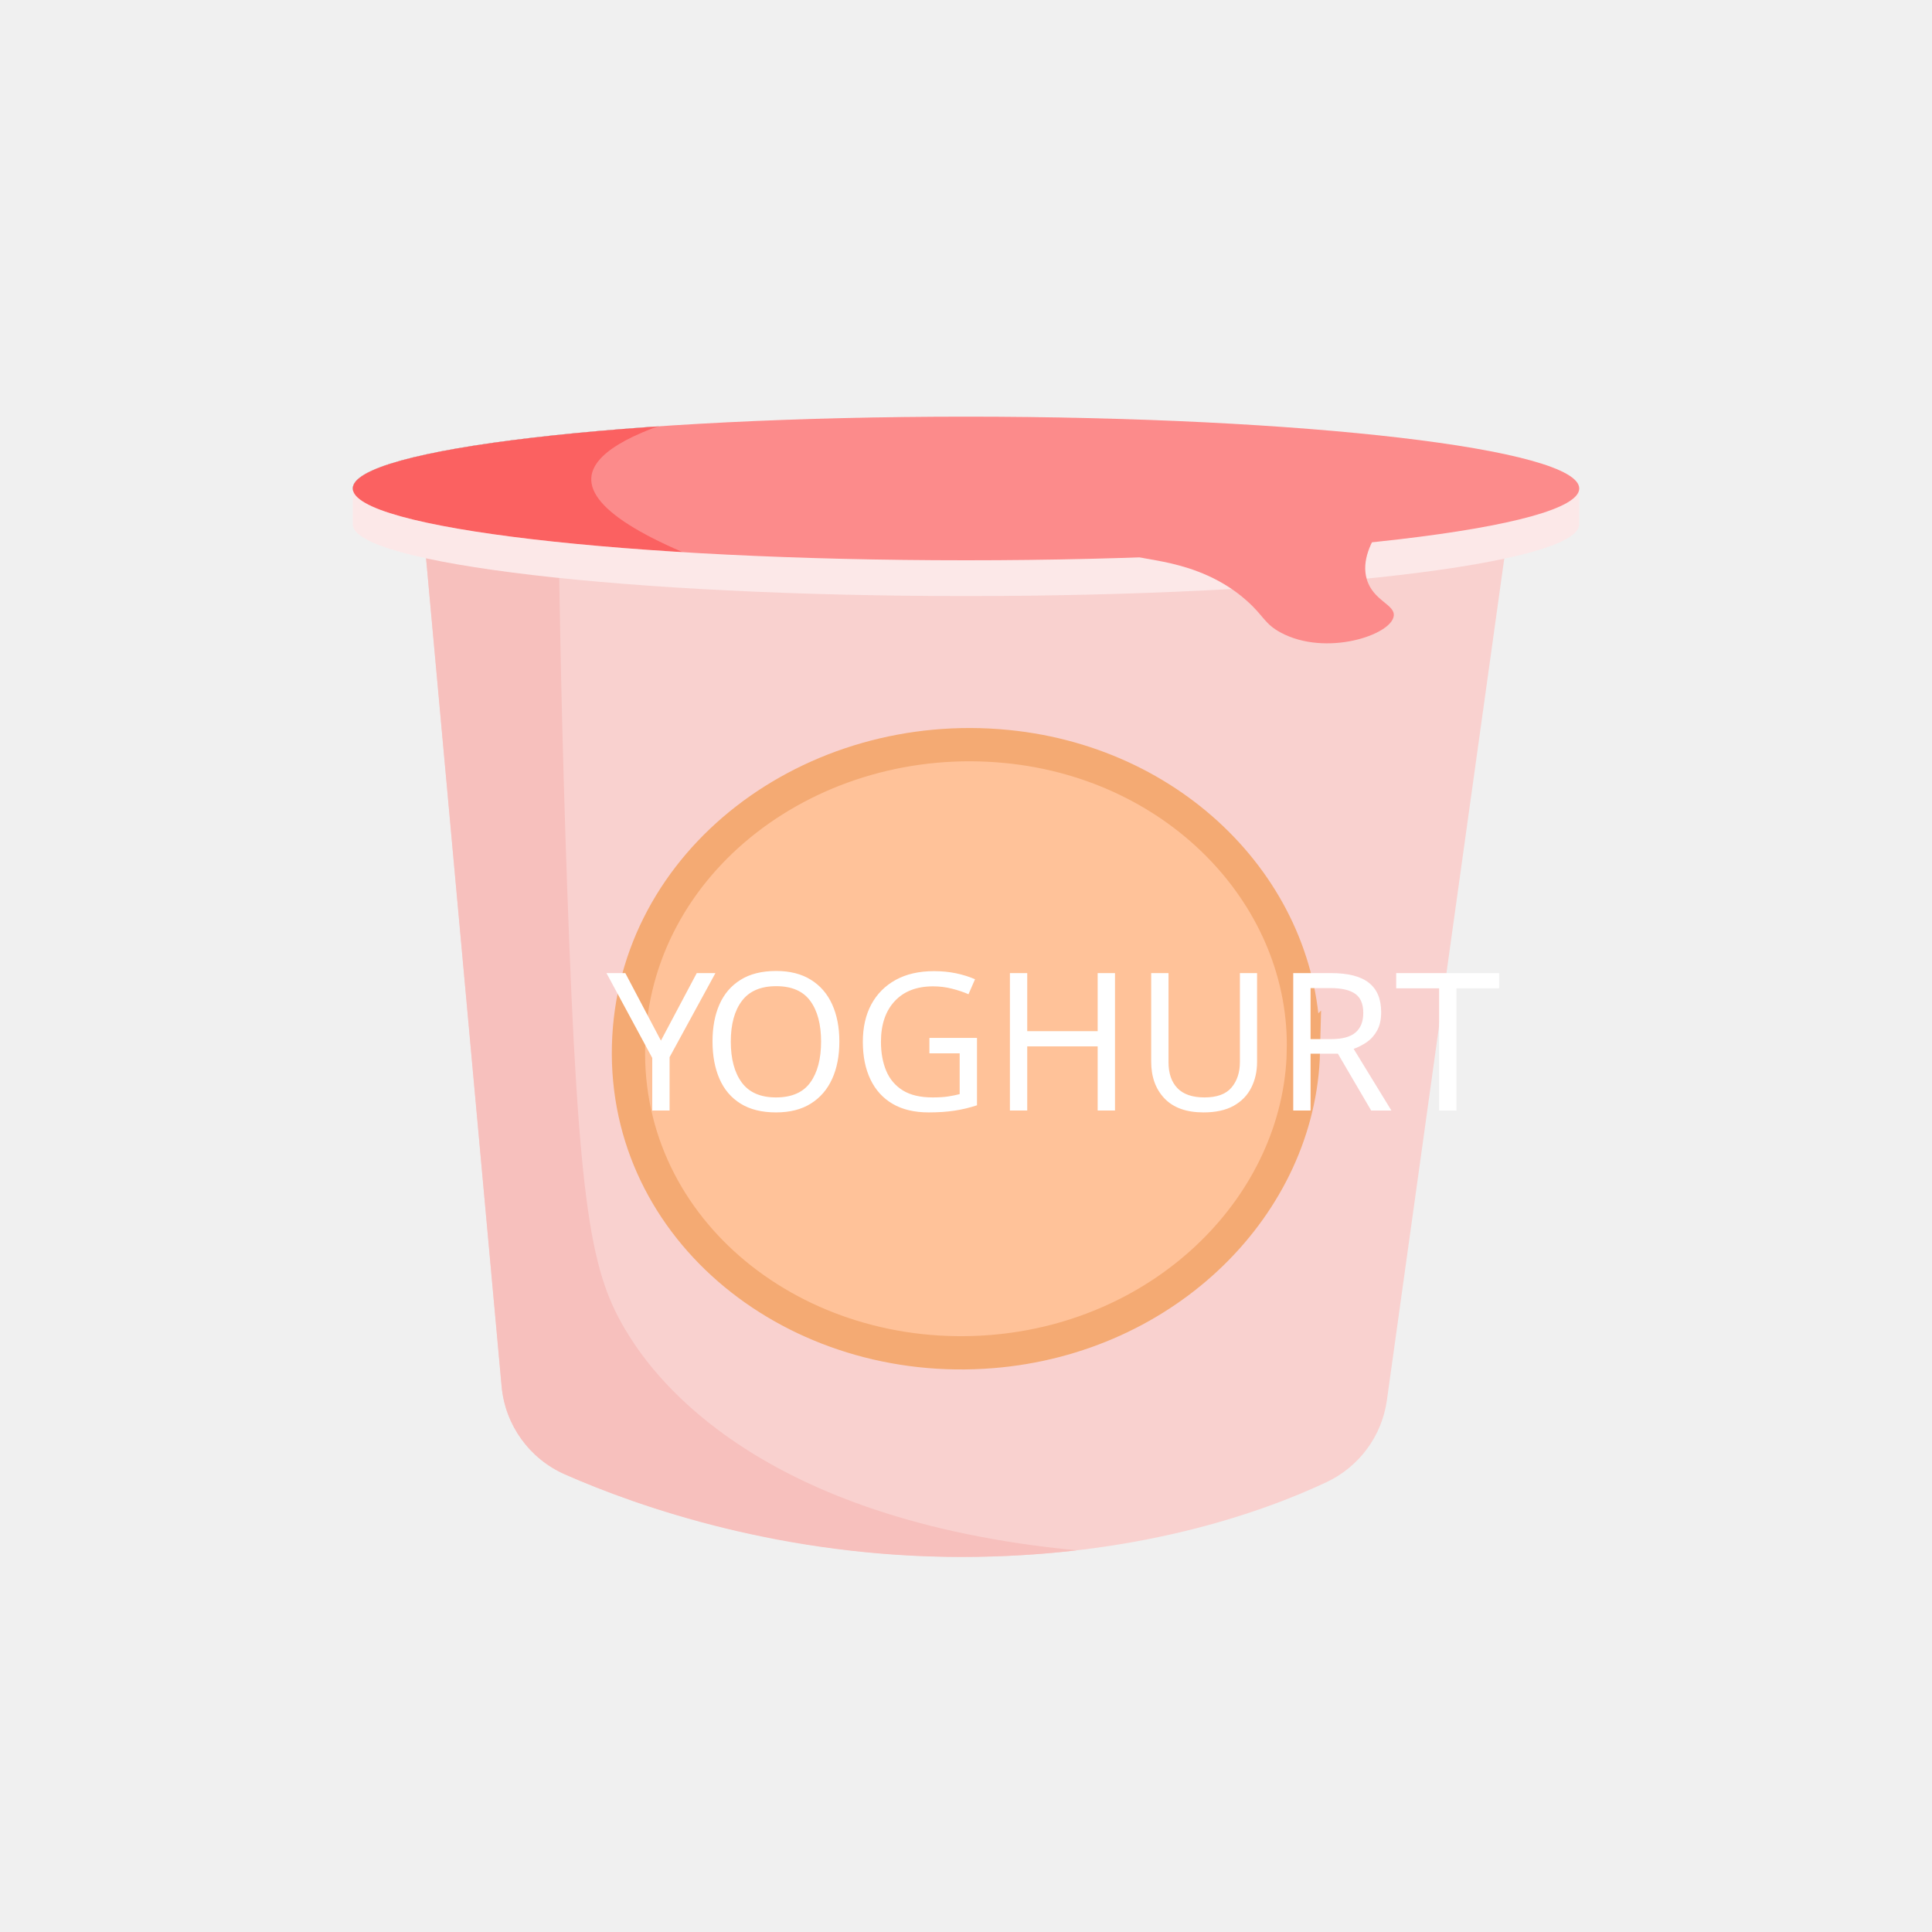
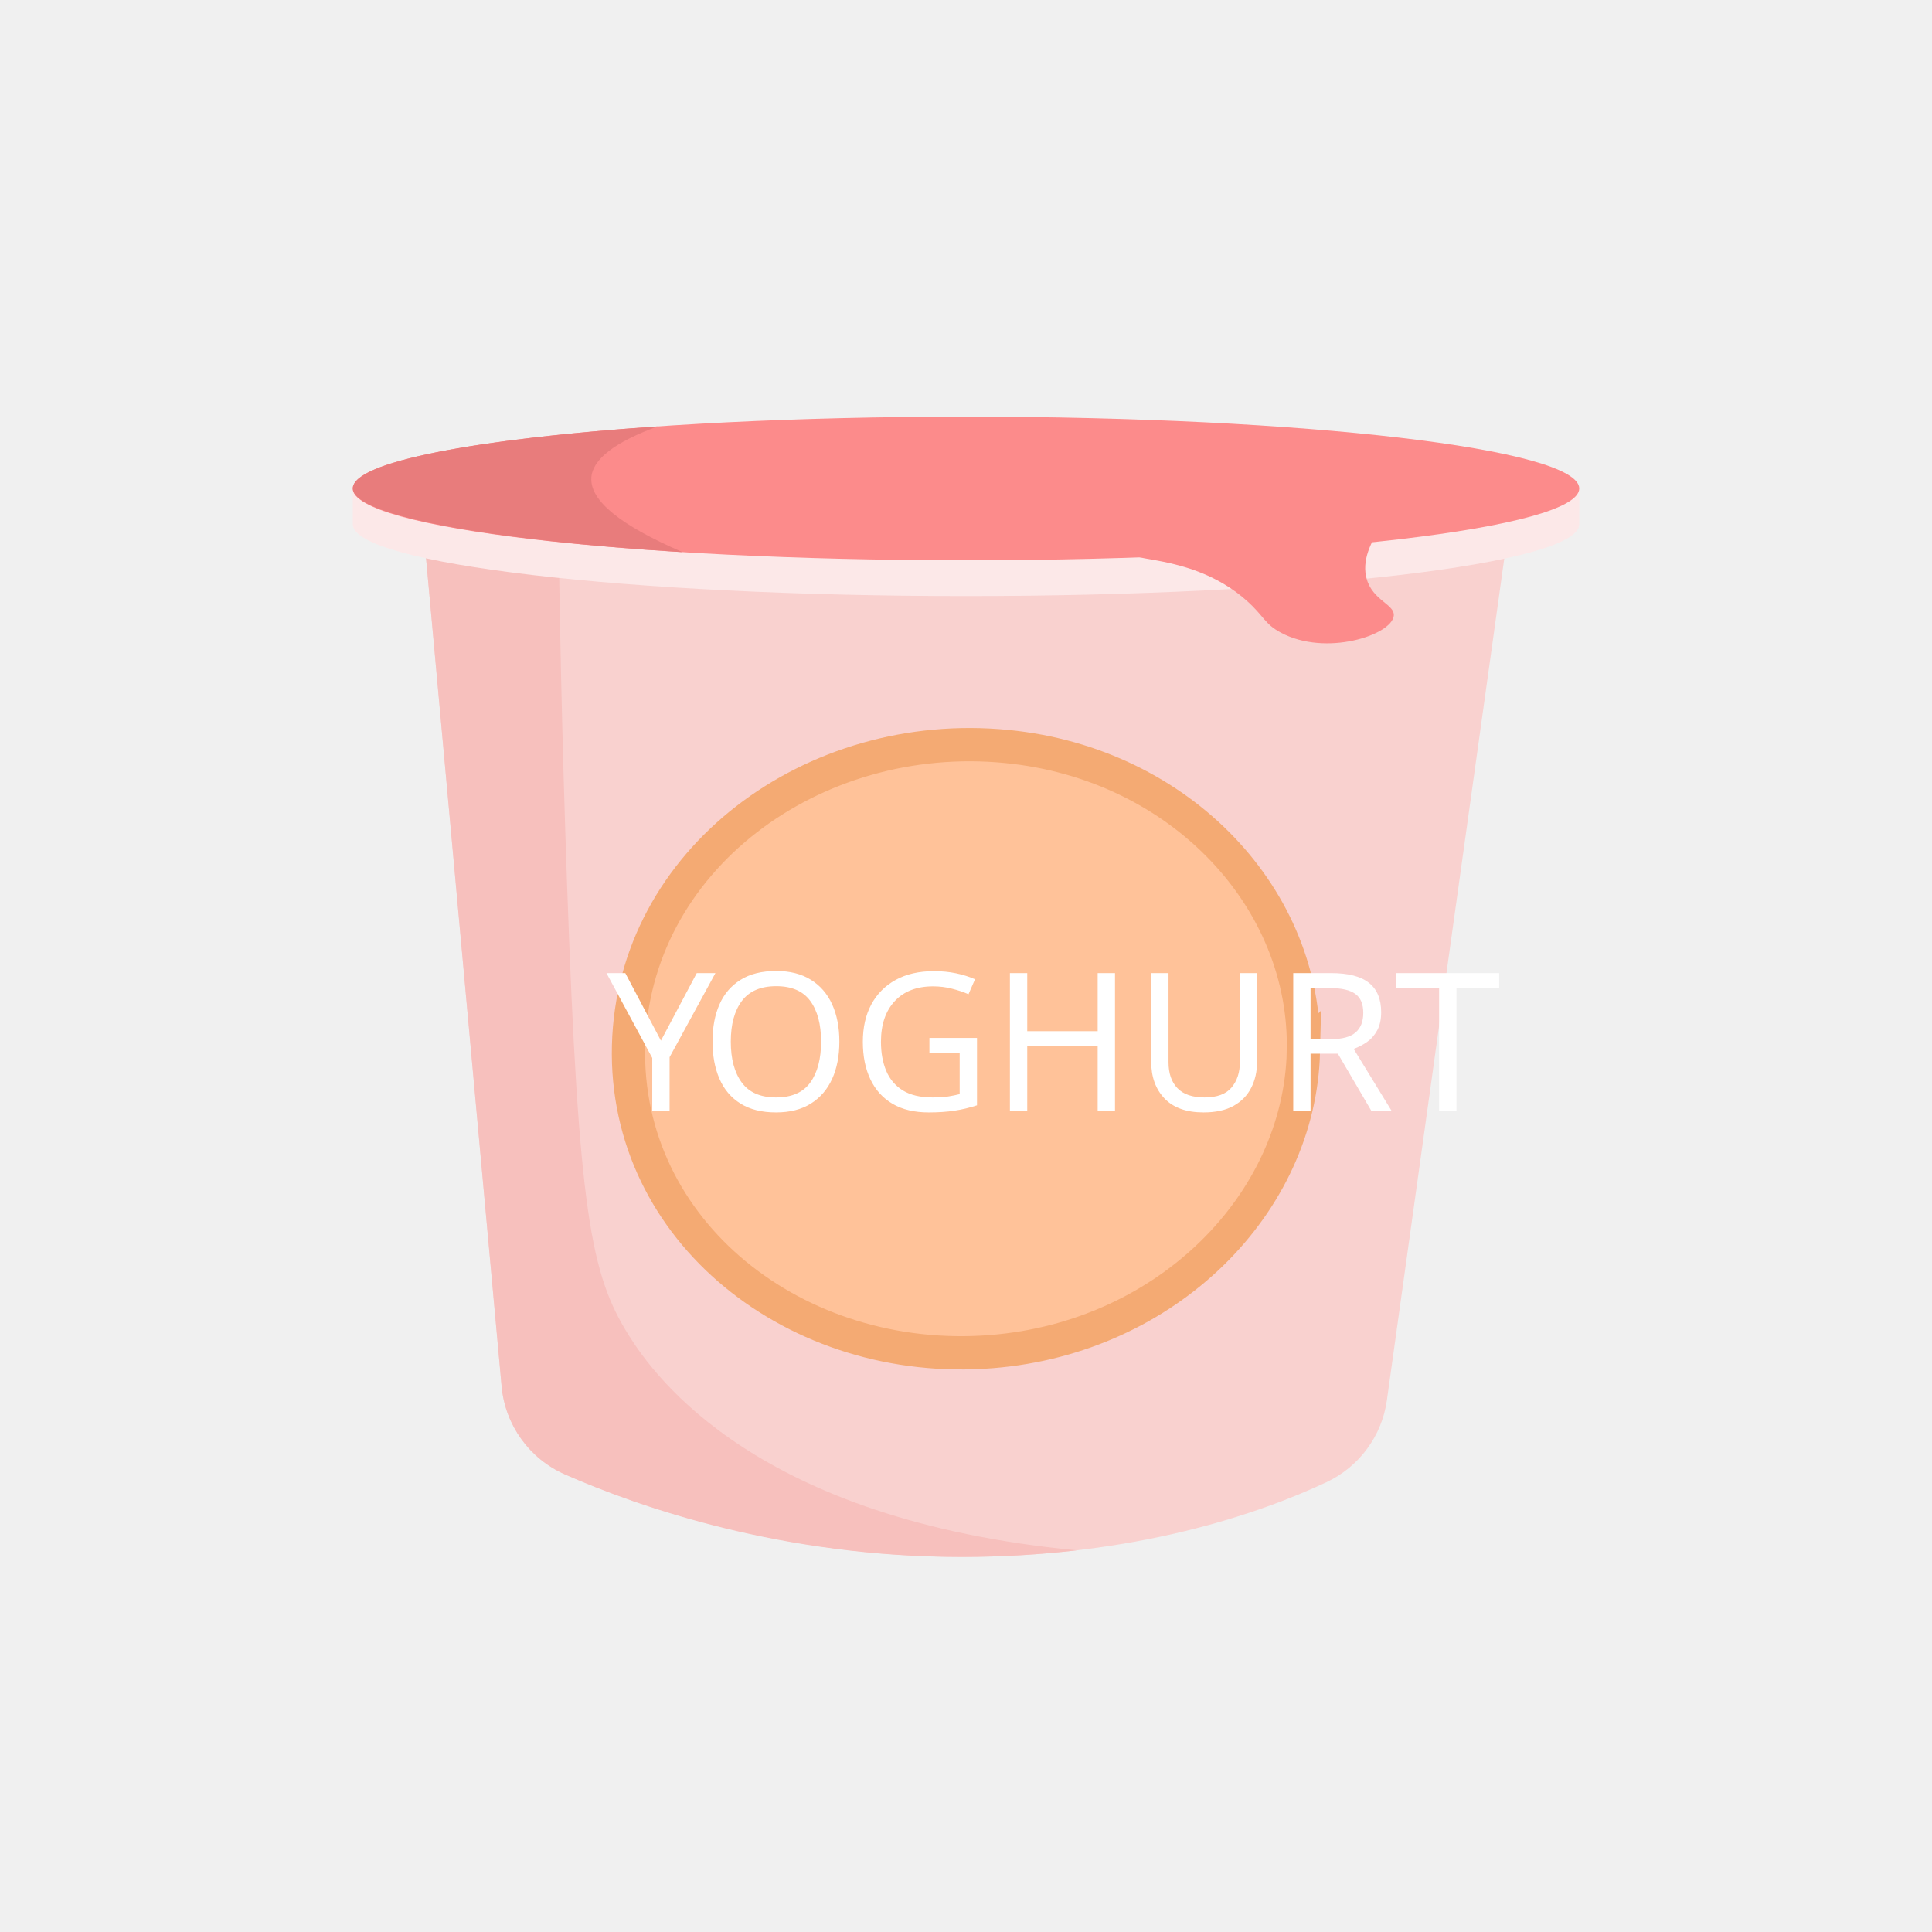
- <svg xmlns="http://www.w3.org/2000/svg" viewBox="0 0 540 540">
+ <svg xmlns="http://www.w3.org/2000/svg" id="_Layer_" data-name="&amp;lt;Layer&amp;gt;" viewBox="0 0 540 540">
  <defs>
    <style>
      .cls-1 {
        fill: #fce8e8;
      }

      .cls-2 {
-         isolation: isolate;
+         fill: #fc8b8b;
      }

      .cls-3 {
-         fill: #fc8b8b;
+         fill: #f7c0bd;
      }

      .cls-4 {
-         fill: #f7c0bd;
+         fill: #e87c7c;
      }

      .cls-5 {
        fill: #fff;
        font-family: OmpalumpaRegular, Ompalumpa;
        font-size: 53.8px;
      }

      .cls-6 {
-         clip-path: url(#clippath);
+         fill: none;
      }

      .cls-7 {
-         fill: none;
-       }
- 
-       .cls-8 {
        fill: #ffc299;
        stroke: #f4aa73;
        stroke-miterlimit: 10;
        stroke-width: 9.3px;
      }

-       .cls-9 {
+       .cls-8 {
        letter-spacing: 0em;
      }

-       .cls-10 {
-         fill: #4f4f4f;
-         mix-blend-mode: overlay;
-         opacity: .96;
-       }
- 
-       .cls-11 {
+       .cls-9 {
        fill: #f9d1cf;
      }
    </style>
-     <clipPath id="clippath">
-       <path class="cls-7" d="m441.4,136.53c0,11.08-76.74,20.07-171.4,20.07-94.66,0-171.4-8.98-171.4-20.07,0-11.08,76.74-20.07,171.4-20.07,94.66,0,171.4,8.98,171.4,20.07Z" />
-     </clipPath>
  </defs>
-   <g class="cls-2">
-     <g id="_Layer_" data-name="&amp;lt;Layer&amp;gt;">
-       <g>
-         <path class="cls-11" d="m387.64,391.38c-1.4,10.01-7.77,18.62-16.92,22.91-18.29,8.58-53.04,20.87-101.96,20.87s-89.88-13.84-110.82-23.06c-9.95-4.38-16.74-13.79-17.72-24.61l-22.58-247.47,303.99,7.6-33.99,243.75Z" />
-         <path class="cls-8" d="m364.31,293.96c-1.06,42.5-38.08,79.86-87.09,83.81-54.68,4.41-102.83-33.65-101.54-85.48,1.3-51.83,51.33-89.02,105.76-83.64,48.79,4.82,83.92,42.82,82.86,85.32Z" />
-         <polygon class="cls-7" points="385.57 406.18 140.72 400.06 117.63 140.03 421.62 147.63 385.57 406.18" />
-         <text class="cls-5" transform="translate(169.51 310.39)">
-           <tspan class="cls-9" x="0" y="0">Y</tspan>
-           <tspan x="26.36" y="0">OGHURT</tspan>
-         </text>
-         <path class="cls-4" d="m175.7,373.15c-10.58-16.91-13.98-34.29-17.2-125.87-1.47-41.77-2.16-77.87-2.48-106.29l-38.4-.96,22.58,247.47c.99,10.82,7.78,20.24,17.72,24.61,20.94,9.22,60.73,23.06,110.82,23.06,11.54,0,22.28-.69,32.21-1.85-89.2-8.48-117.8-48.25-125.26-60.17Z" />
-         <g>
-           <path class="cls-1" d="m441.4,136.53c0-11.08-76.74-20.07-171.4-20.07s-171.4,8.98-171.4,20.07v10c0,11.08,76.74,20.07,171.4,20.07s171.4-8.98,171.4-20.07v-10Z" />
-           <path class="cls-3" d="m441.4,136.53c0,11.08-76.74,20.07-171.4,20.07-94.66,0-171.4-8.98-171.4-20.07,0-11.08,76.74-20.07,171.4-20.07,94.66,0,171.4,8.98,171.4,20.07Z" />
-           <g class="cls-6">
-             <path class="cls-10" d="m279.96,101.52c-75.63,8.31-113.86,18.98-114.69,32.02-.56,8.84,16.07,18.77,49.9,29.79-58.58,4.99-123.54,5.66-131.07-17.13-3.96-11.97,9.35-26.16,14.15-31.28,50.74-54.11,166.15-18.41,181.71-13.41Z" />
-           </g>
-           <path class="cls-3" d="m316.88,154.88c.03,2.06,17.68.62,31.62,13.05,4.8,4.28,4.9,6.41,9.44,8.86,12.63,6.82,31.01.71,31.62-4.66.37-3.2-5.79-4.2-7.55-10.26-1.49-5.12,1.13-10.55,4.25-14.92-54.46,3.45-69.4,6.03-69.38,7.93Z" />
-         </g>
-       </g>
-     </g>
-   </g>
+   <path class="cls-9" d="M387.64,391.38c-1.4,10.01-7.77,18.62-16.92,22.91-18.29,8.58-53.04,20.87-101.96,20.87s-89.88-13.84-110.82-23.06c-9.95-4.38-16.74-13.79-17.72-24.61l-22.58-247.47,303.99,7.6-33.99,243.75Z" />
+   <path class="cls-7" d="M364.31,293.96c-1.06,42.5-38.08,79.86-87.09,83.81-54.68,4.41-102.83-33.65-101.54-85.48,1.3-51.83,51.33-89.02,105.76-83.64,48.79,4.82,83.92,42.82,82.86,85.32Z" />
+   <polygon class="cls-6" points="385.57 406.18 140.72 400.06 117.63 140.03 421.62 147.63 385.57 406.18" />
+   <text class="cls-5" transform="translate(169.51 310.39)">
+     <tspan class="cls-8" x="0" y="0">Y</tspan>
+     <tspan x="26.36" y="0">OGHURT</tspan>
+   </text>
+   <path class="cls-3" d="M175.7,373.15c-10.58-16.91-13.98-34.29-17.2-125.87-1.47-41.77-2.16-77.87-2.48-106.29l-38.4-.96,22.58,247.47c.99,10.82,7.78,20.24,17.72,24.61,20.94,9.22,60.73,23.06,110.82,23.06,11.54,0,22.28-.69,32.21-1.85-89.2-8.48-117.8-48.25-125.26-60.17Z" />
+   <path class="cls-1" d="M441.4,136.53c0-11.08-76.74-20.07-171.4-20.07s-171.4,8.98-171.4,20.07v10c0,11.08,76.74,20.07,171.4,20.07s171.4-8.98,171.4-20.07v-10Z" />
+   <path class="cls-2" d="M441.4,136.53c0,11.08-76.74,20.07-171.4,20.07-94.66,0-171.4-8.98-171.4-20.07,0-11.08,76.74-20.07,171.4-20.07,94.66,0,171.4,8.98,171.4,20.07Z" />
+   <path class="cls-4" d="M165.27,133.54c.33-5.16,6.53-9.94,18.55-14.36-50.96,3.48-85.21,9.94-85.21,17.35s37.4,14.45,92.19,17.8c-17.42-7.49-25.92-14.42-25.52-20.79Z" />
+   <path class="cls-2" d="M316.88,154.88c.03,2.06,17.68,.62,31.62,13.05,4.8,4.28,4.9,6.41,9.44,8.86,12.63,6.82,31.01,.71,31.62-4.66,.37-3.2-5.79-4.2-7.55-10.26-1.49-5.12,1.13-10.55,4.25-14.92-54.46,3.45-69.4,6.03-69.38,7.93Z" />
</svg>
